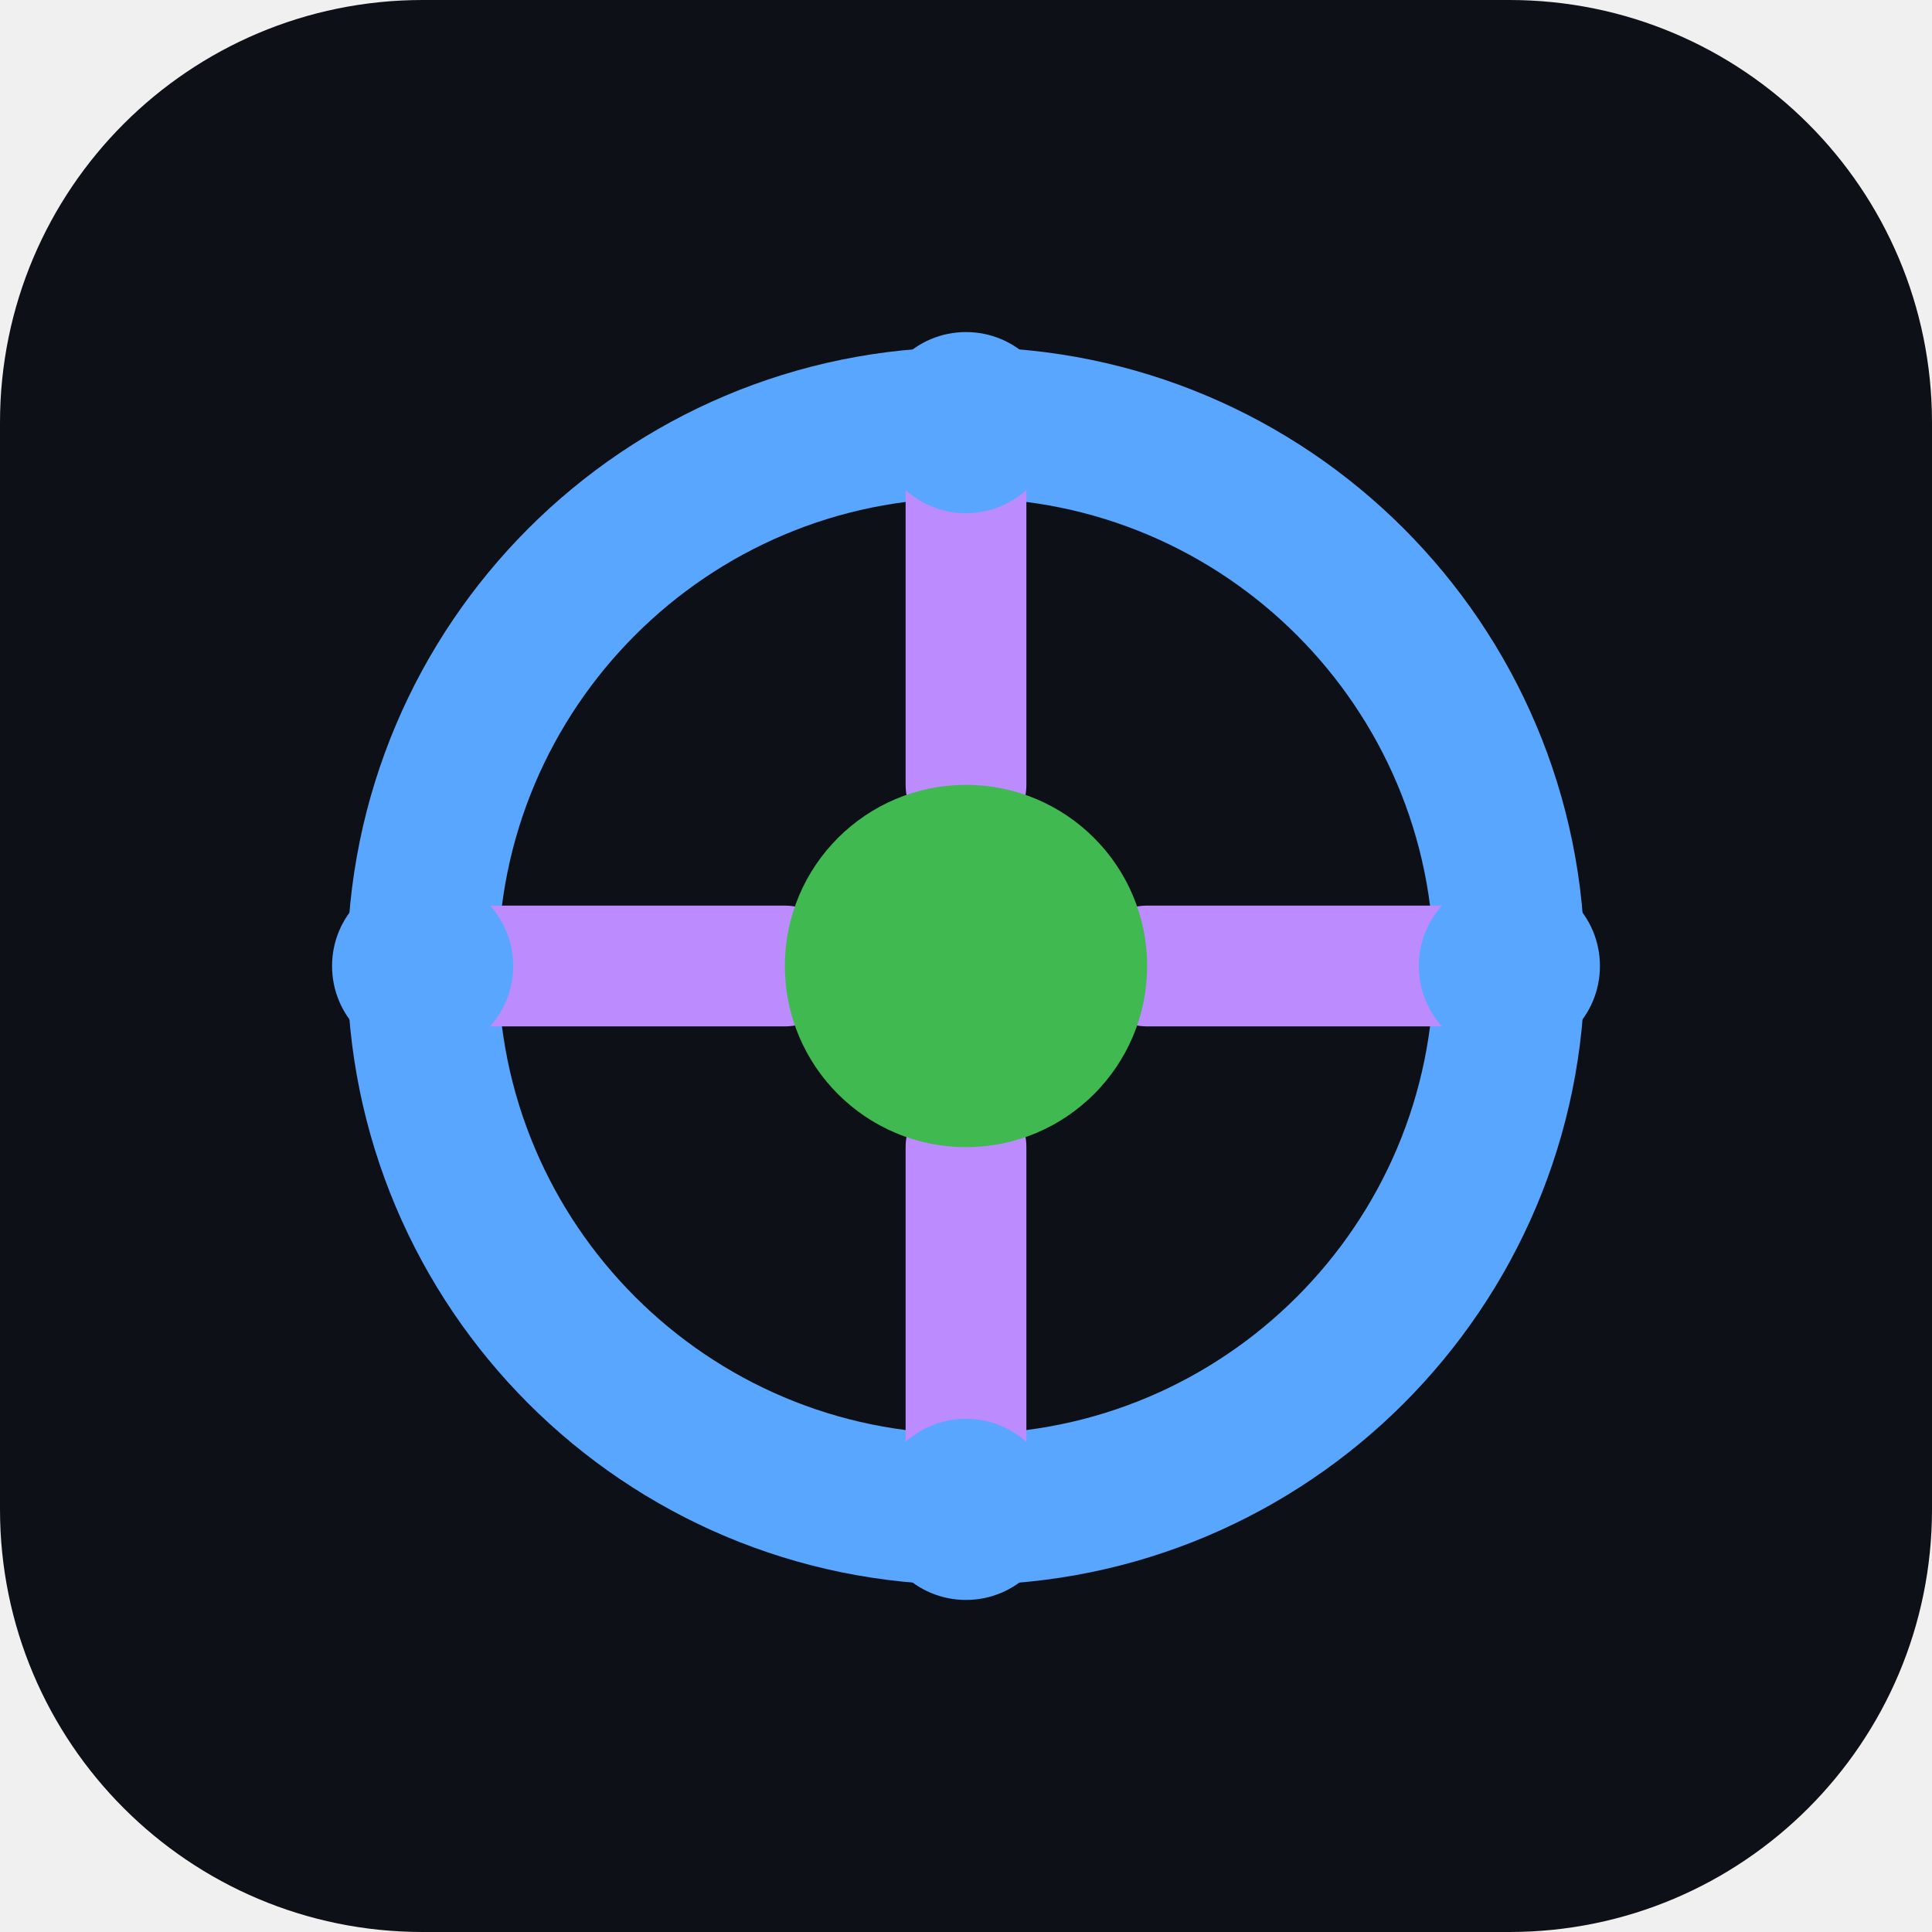
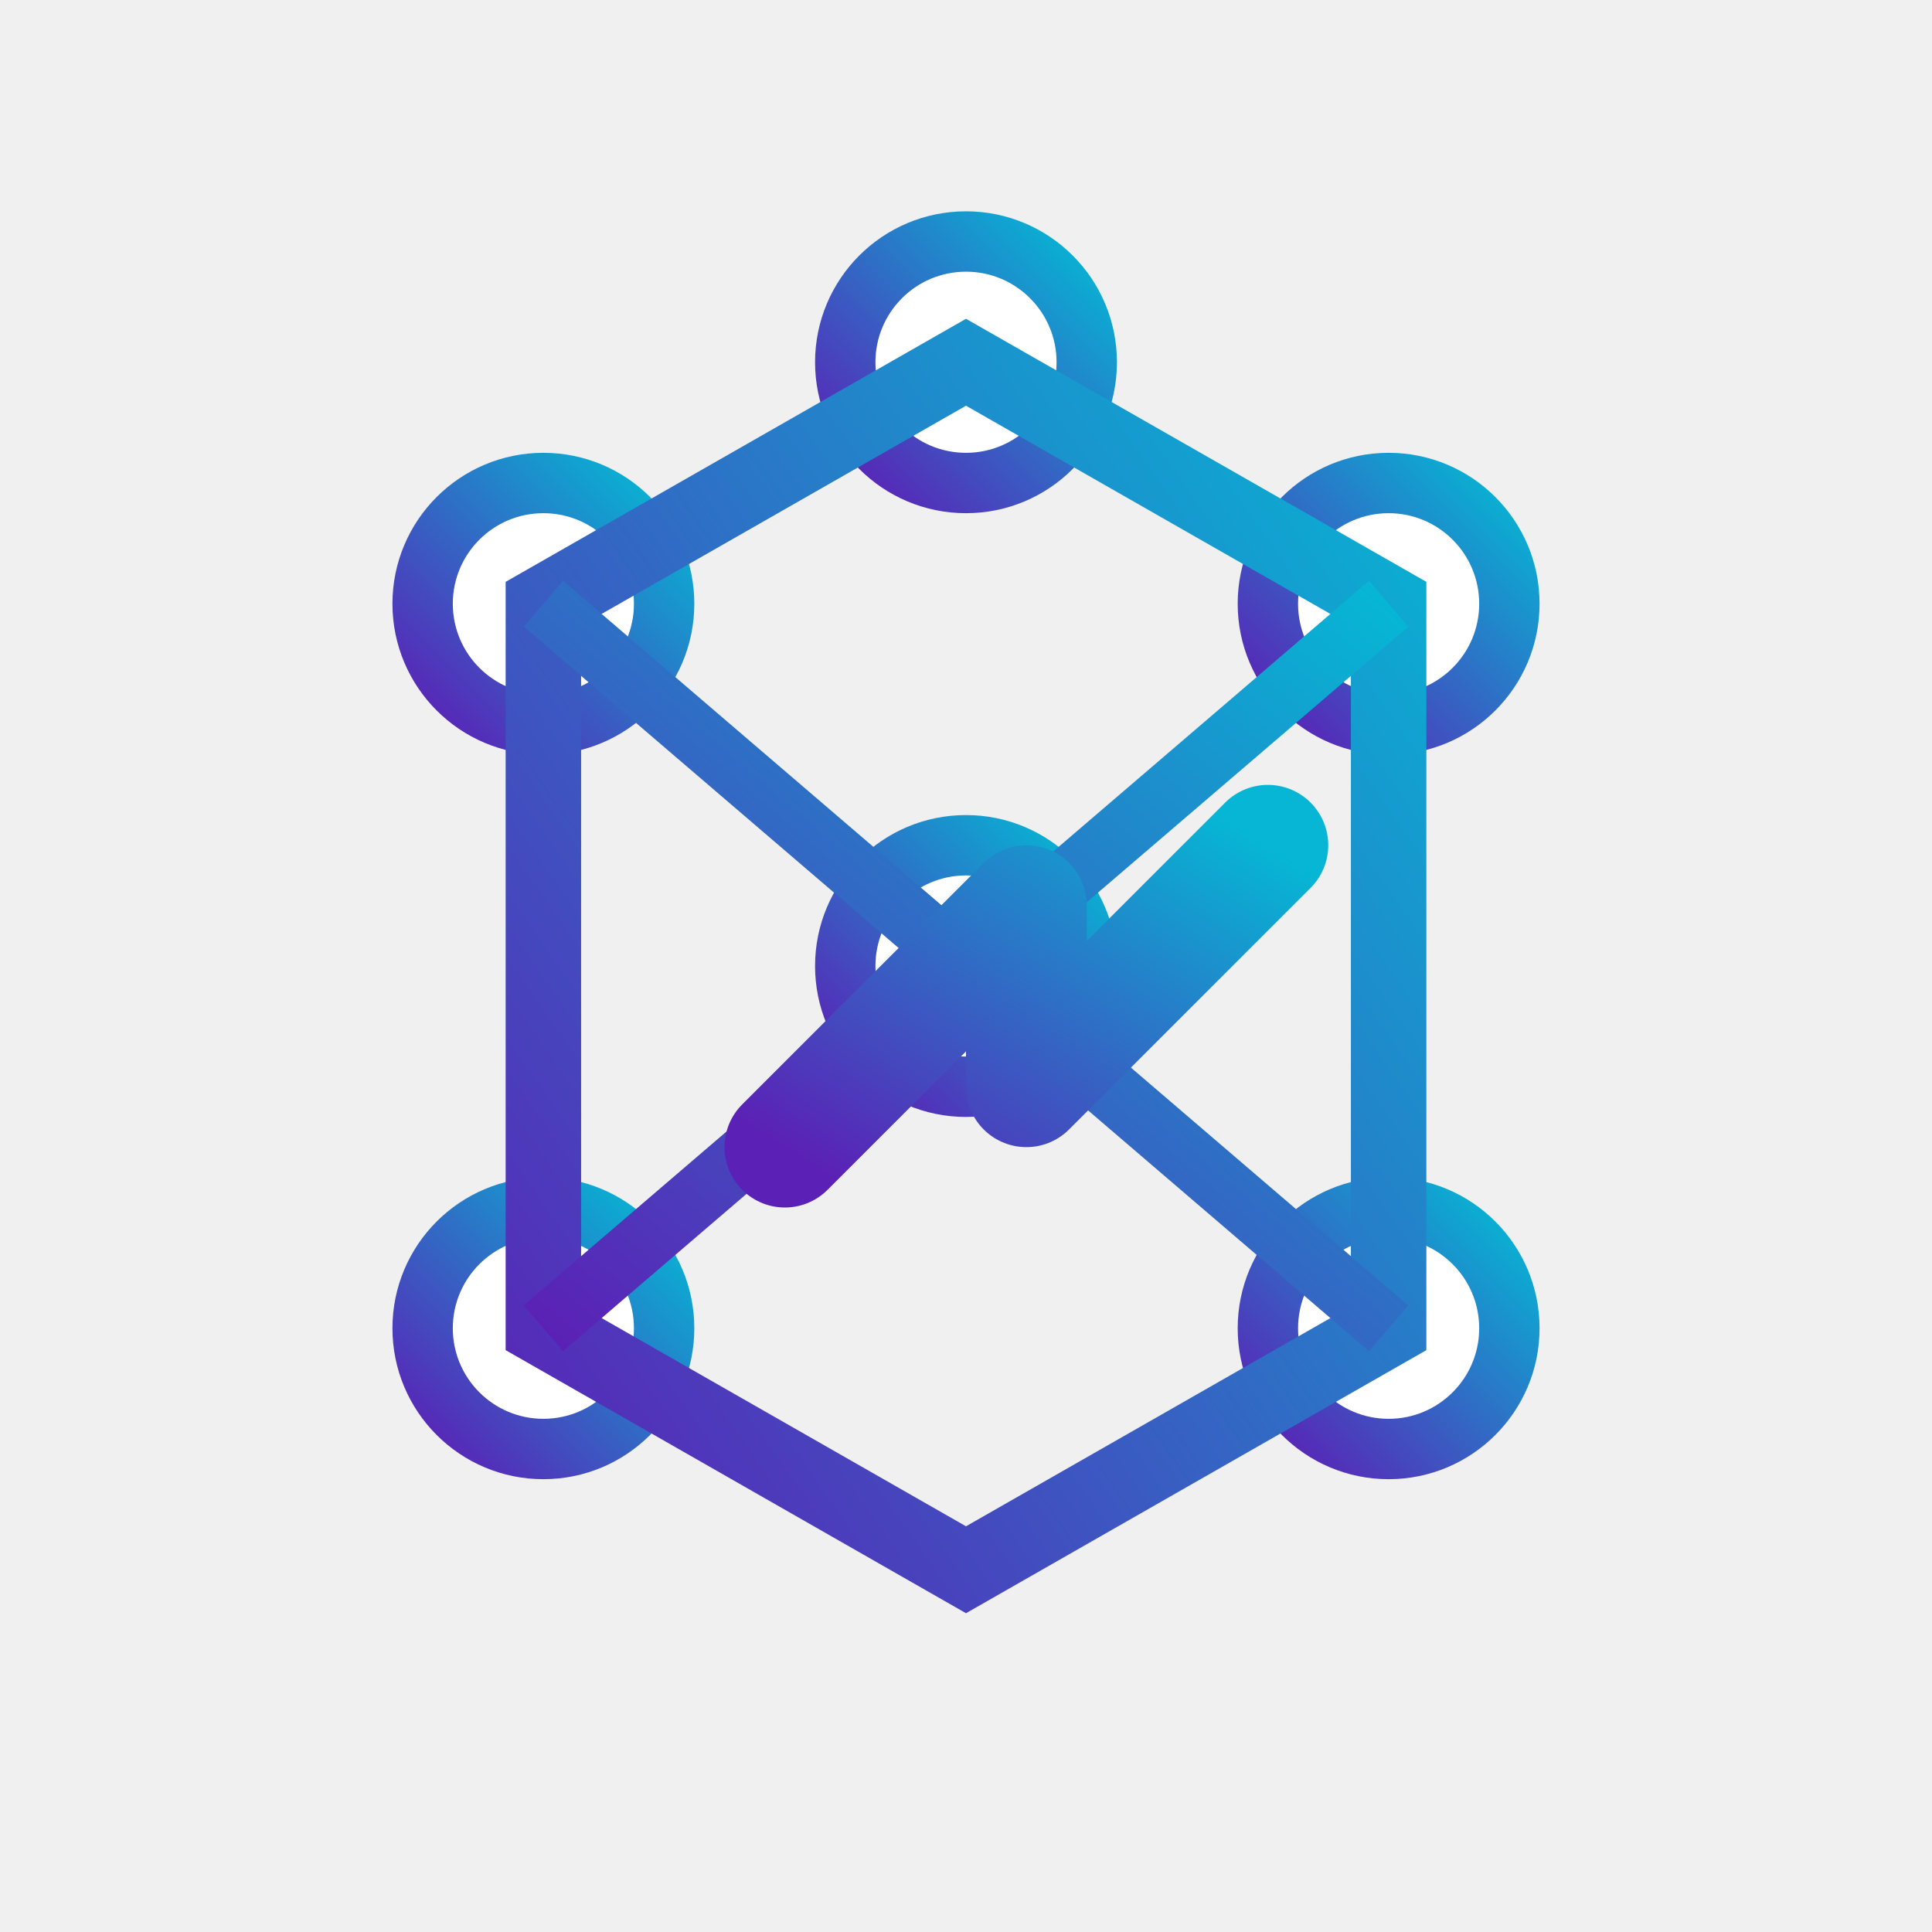
- <svg xmlns="http://www.w3.org/2000/svg" viewBox="0 0 64 64" role="img" aria-label="DreamGraph favicon">
-   <rect width="64" height="64" rx="14" fill="#0d1117" />
-   <circle cx="32" cy="32" r="18" fill="none" stroke="#58a6ff" stroke-width="5" />
-   <path d="M32 14v12M32 38v12M14 32h12M38 32h12" fill="none" stroke="#bc8cff" stroke-width="4" stroke-linecap="round" />
-   <circle cx="32" cy="32" r="6" fill="#3fb950" />
-   <circle cx="32" cy="14" r="3" fill="#58a6ff" />
-   <circle cx="50" cy="32" r="3" fill="#58a6ff" />
-   <circle cx="32" cy="50" r="3" fill="#58a6ff" />
-   <circle cx="14" cy="32" r="3" fill="#58a6ff" />
+ <svg xmlns="http://www.w3.org/2000/svg" viewBox="0 0 64 64">
+   <defs>
+     <linearGradient id="g" x1="0" y1="1" x2="1" y2="0">
+       <stop offset="0%" stop-color="#5b21b6" />
+       <stop offset="100%" stop-color="#06b6d4" />
+     </linearGradient>
+   </defs>
+   <circle cx="18" cy="20" r="4" fill="white" stroke="url(#g)" stroke-width="2" />
+   <circle cx="18" cy="44" r="4" fill="white" stroke="url(#g)" stroke-width="2" />
+   <circle cx="32" cy="12" r="4" fill="white" stroke="url(#g)" stroke-width="2" />
+   <circle cx="32" cy="32" r="4" fill="white" stroke="url(#g)" stroke-width="2" />
+   <circle cx="46" cy="20" r="4" fill="white" stroke="url(#g)" stroke-width="2" />
+   <circle cx="46" cy="44" r="4" fill="white" stroke="url(#g)" stroke-width="2" />
+   <path d="M18 20 L32 12 L46 20 L46 44 L32 52 L18 44 Z" fill="none" stroke="url(#g)" stroke-width="2.5" />
+   <path d="M18 20 L32 32 L46 20 M18 44 L32 32 L46 44" fill="none" stroke="url(#g)" stroke-width="2" />
+   <path d="M26 38 L34 30 L34 36 L42 28" fill="none" stroke="url(#g)" stroke-width="4" stroke-linecap="round" stroke-linejoin="round" />
</svg>
